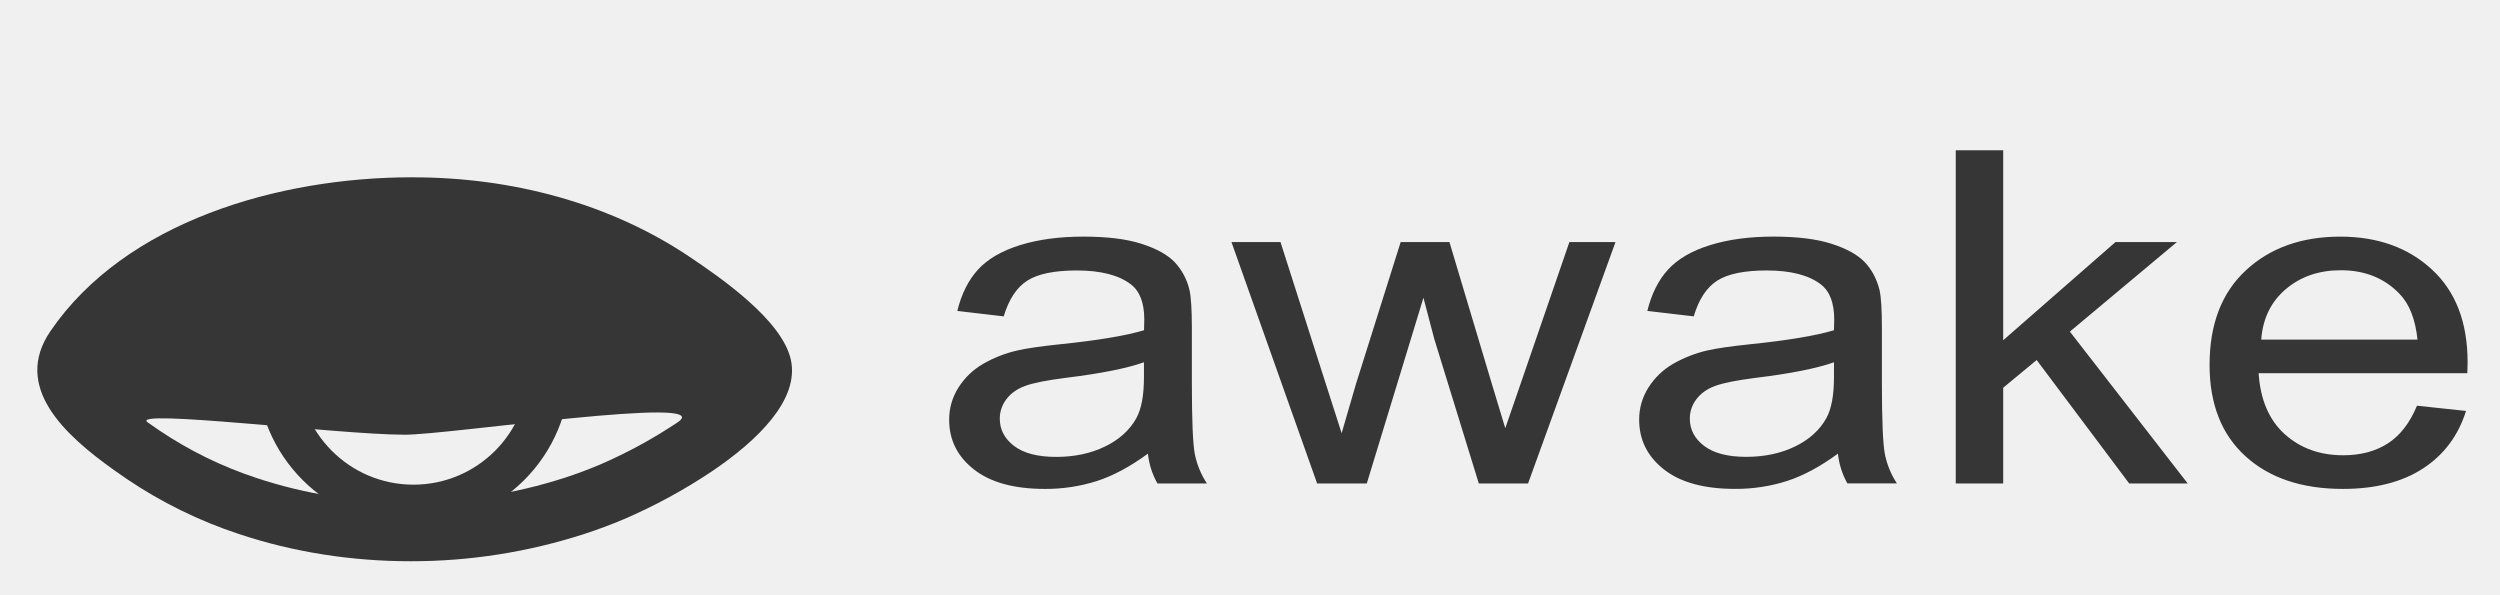
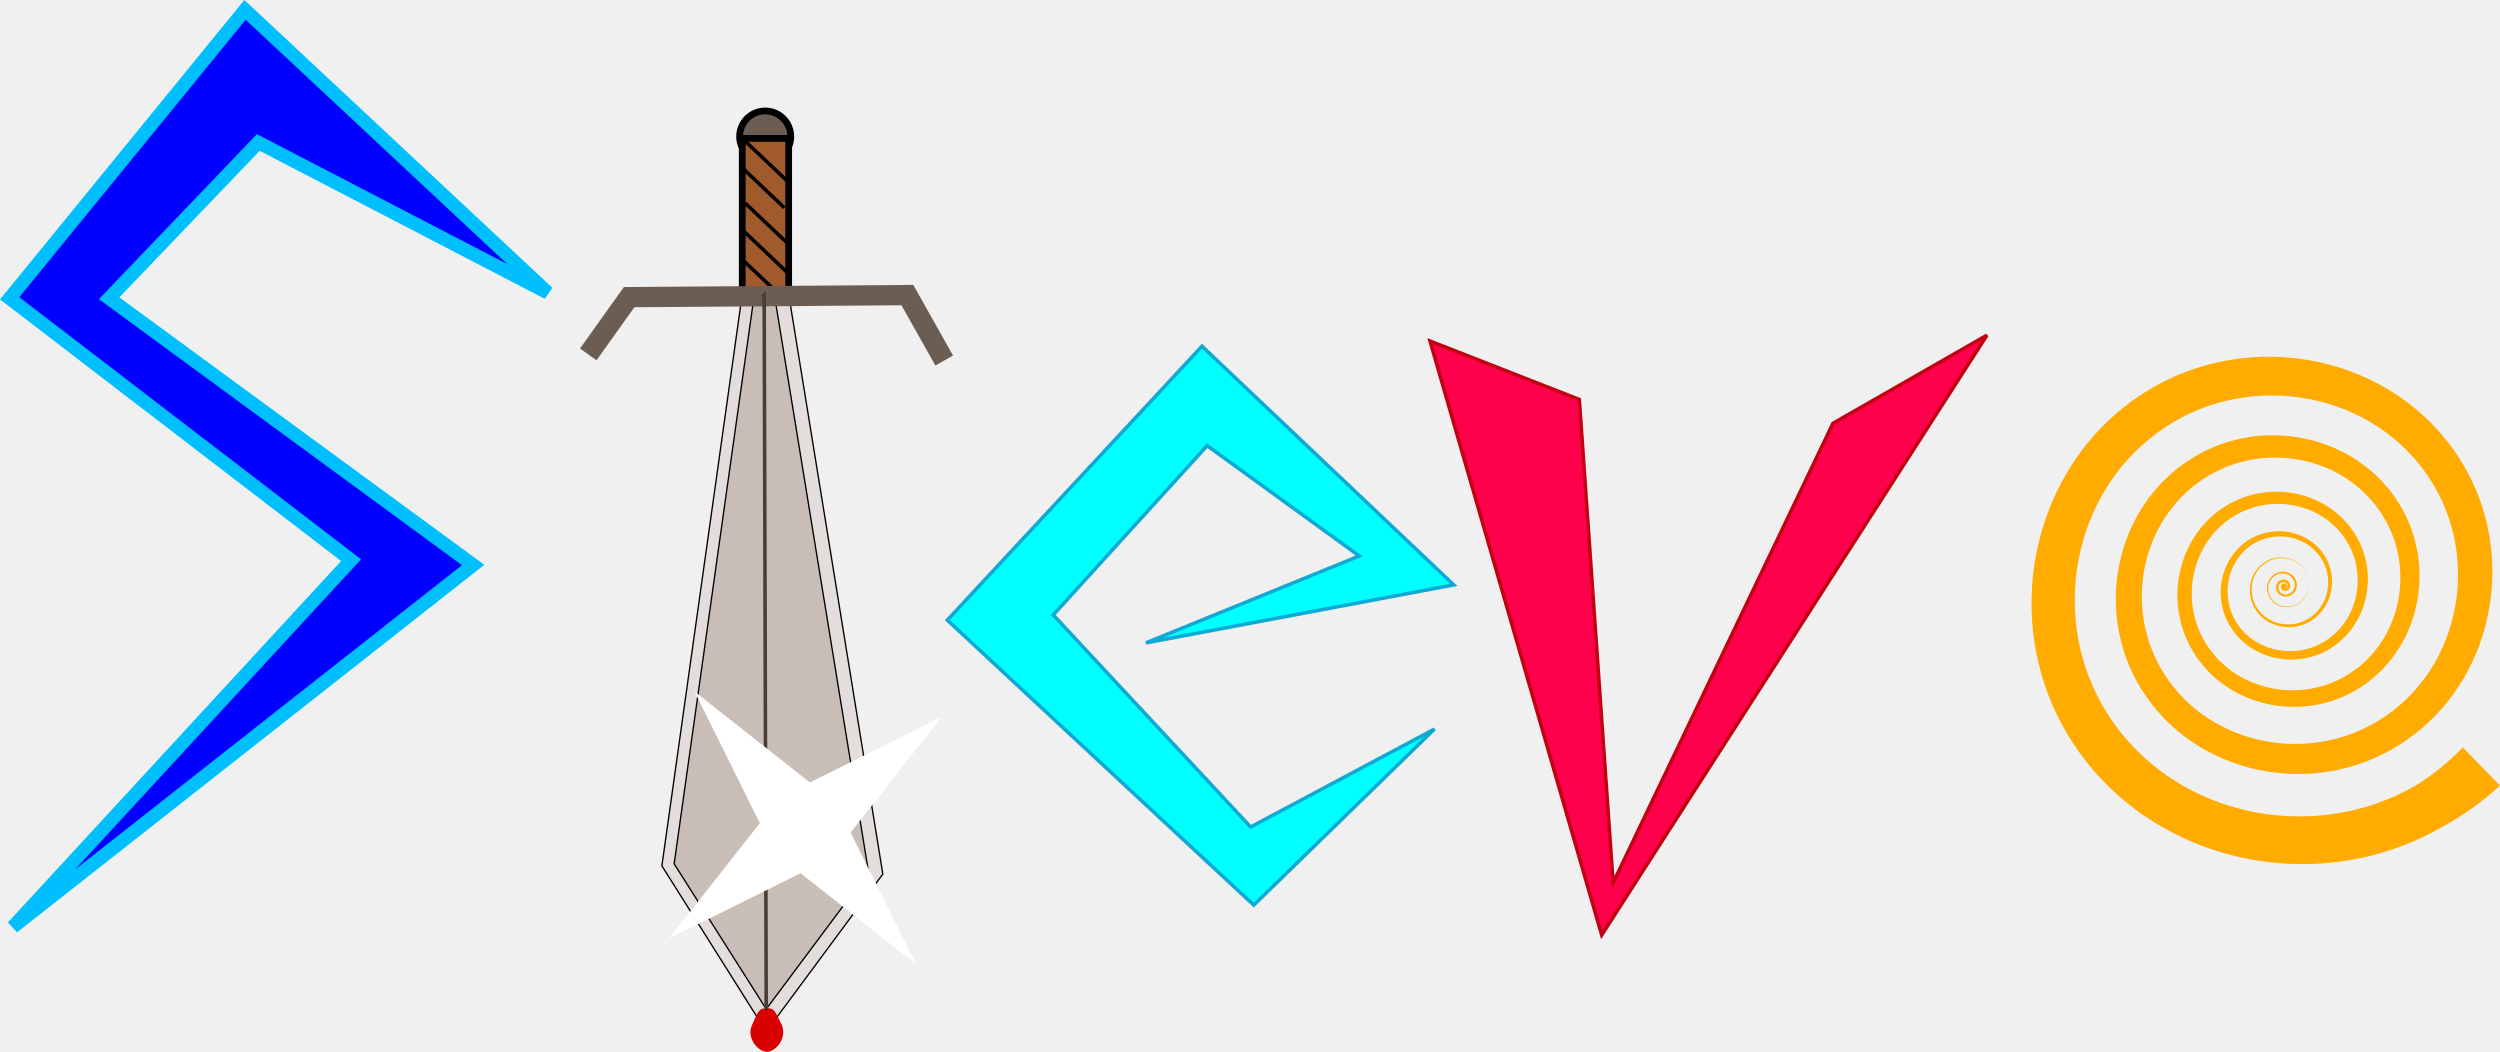
- <svg xmlns="http://www.w3.org/2000/svg" viewBox="0 0 2030 483">
-   <circle cx="328.32" cy="269.5" r="25.29" fill="#fff" />
-   <path d="M328.63 353c36.15 0 255.14-32.72 221.65-10.1a396.64 396.64 0 0 1-63.11 34.36c-9.31 3.93-18.92 7.52-28.61 10.68a411 411 0 0 1-126.22 19.78c-43.44 0-85.26-6.62-124.29-19.69a321 321 0 0 1-78.77-38.58 586.35 586.35 0 0 1-9.36-6.49c-15.84-11.23 155.9 10 207.65 10m8.06-209h-1.06c-108.74 0-233 36.16-293.6 124.9C10 314.2 52.29 353.14 93.16 382.12c3.39 2.4 6.77 4.74 10.1 7a368.89 368.89 0 0 0 90.55 44.43c44.41 14.87 92 22.18 139.53 22.18a456.21 456.21 0 0 0 141.15-22.17q16.49-5.38 32.33-12.07a445 445 0 0 0 71.33-38.82c37.52-25.34 71.17-58.4 64-90.66C635 260 586 226 559.48 208.24 494.84 164.93 415.47 144 335.63 144z" fill="#363636" />
-   <circle cx="349.99" cy="300" r="47.47" fill="#363636" />
-   <circle cx="335.71" cy="299.87" r="110.44" fill="none" stroke="#363636" stroke-miterlimit="10" stroke-width="33.535" />
-   <path d="M932.1 368.37q-21.4 15.69-41.19 22.15a136.37 136.37 0 0 1-42.49 6.48q-37.42 0-57.57-15.8t-20.12-40.33a47.9 47.9 0 0 1 7.6-26.29 57.89 57.89 0 0 1 19.91-19.1A101.15 101.15 0 0 1 826 284.59q11.34-2.58 34.24-5 46.66-4.78 68.7-11.44c.14-4.55.22-7.44.22-8.67q0-20.3-10.92-28.61-14.76-11.25-43.87-11.25-27.18 0-40.13 8.21T815 256.9l-37.67-4.42q5.13-20.86 16.91-33.68t34-19.75q22.25-6.92 51.57-6.92 29.11 0 47.3 5.9t26.75 14.86a49.29 49.29 0 0 1 12 22.61q1.92 8.49 1.93 30.63v44.29q0 46.33 2.46 58.6a67.46 67.46 0 0 0 9.75 23.53h-40.19a63.21 63.21 0 0 1-7.71-24.18zm-3.21-74.19q-21 7.4-62.92 12.55-23.75 3-33.6 6.65t-15.19 10.79a25.61 25.61 0 0 0-5.35 15.83q0 13.29 11.66 22.15t34.14 8.85q22.25 0 39.59-8.4t25.47-23q6.19-11.25 6.2-33.22zM1069.5 392.55l-69.55-196h39.81l36.16 113.13 13.49 42.07q.85-3.13 11.77-40.41l36.17-114.79h39.59l34 113.68 11.34 37.46 13.06-37.83 39-113.31h37.45l-71 196h-40l-36.17-117.38-8.78-33.4-46 150.78zM1492.4 368.37q-21.4 15.69-41.2 22.15a136.3 136.3 0 0 1-42.48 6.46q-37.46 0-57.57-15.78T1331 340.87a47.82 47.82 0 0 1 7.6-26.29 57.86 57.86 0 0 1 19.9-19.1 101.35 101.35 0 0 1 27.72-10.89q11.34-2.58 34.24-5 46.66-4.78 68.7-11.44c.14-4.55.22-7.44.22-8.67q0-20.3-10.92-28.61-14.76-11.25-43.87-11.25-27.18 0-40.13 8.21t-19.15 29.06l-37.67-4.42q5.13-20.86 16.91-33.68t34-19.75q22.26-6.92 51.58-6.92 29.1 0 47.3 5.9t26.75 14.86q8.57 9 12 22.61 1.92 8.49 1.92 30.63v44.29q0 46.33 2.47 58.6a67.46 67.46 0 0 0 9.73 23.53h-40.23a63 63 0 0 1-7.67-24.17zm-3.21-74.19q-21 7.4-62.92 12.55-23.76 3-33.6 6.65t-15.19 10.79a25.61 25.61 0 0 0-5.35 15.78q0 13.29 11.66 22.15t34.13 8.86q22.26 0 39.6-8.4t25.47-23q6.19-11.25 6.2-33.22zM1588.07 392.55V122h38.52v154.28l91.17-79.72h49.87l-86.89 72.71 95.67 123.28h-47.52l-75.12-100.21-27.18 22.51v77.7zM1962.6 329.43l39.81 4.25q-9.42 30.07-34.89 46.69T1902.46 397q-49.86 0-79.08-26.49t-29.21-74.28q0-49.45 29.53-76.77t76.62-27.31q45.59 0 74.48 26.76t28.89 75.29c0 2-.07 4.93-.21 8.86H1834q2.13 32.29 21.18 49.46t47.52 17.16q21.18 0 36.16-9.59t23.74-30.66zm-126.48-53.7H1963q-2.57-24.74-14.55-37.1-18.42-19.19-47.73-19.19-26.54 0-44.62 15.32t-19.98 40.97z" fill="#363636" />
+ <svg xmlns="http://www.w3.org/2000/svg" viewBox="0 0 1058.771 445.463" version="1.1" id="svg14" width="1058.771" height="445.463">
+   <defs id="defs18">
+     </defs>
+   <path style="fill:#0000ff;stroke:#00bfff;stroke-width:5.731;stroke-linecap:butt;stroke-linejoin:miter;stroke-miterlimit:4;stroke-dasharray:none;stroke-opacity:1" d="M 231.986,123.982 103.765,4.185 4.087,126.326 148.691,237.236 5.454,392.594 200.379,239.274 46.205,126.326 109.381,60.342 Z" id="path10" />
+   <circle style="opacity:1;vector-effect:none;fill:#6c5d53;fill-opacity:1;stroke:#000000;stroke-width:2.865;stroke-linecap:butt;stroke-linejoin:miter;stroke-miterlimit:4;stroke-dasharray:none;stroke-dashoffset:0;stroke-opacity:1" id="path14" cx="324.068" cy="57.823" r="10.83" />
+   <rect style="opacity:1;vector-effect:none;fill:#a05a2c;fill-opacity:1;stroke:#000000;stroke-width:2.865;stroke-linecap:butt;stroke-linejoin:miter;stroke-miterlimit:4;stroke-dasharray:none;stroke-dashoffset:0;stroke-opacity:1" id="rect12" width="19.655" height="65.984" x="314.353" y="58.609" />
+   <path style="fill:none;stroke:#000000;stroke-width:1.516px;stroke-linecap:butt;stroke-linejoin:miter;stroke-opacity:1" d="m 314.353,58.609 18.812,17.842" id="path823" />
+   <path style="fill:none;stroke:#000000;stroke-width:1.516px;stroke-linecap:butt;stroke-linejoin:miter;stroke-opacity:1" d="m 313.362,70.129 18.812,17.842" id="path823-3" />
+   <path style="fill:none;stroke:#000000;stroke-width:1.516px;stroke-linecap:butt;stroke-linejoin:miter;stroke-opacity:1" d="m 315.59,86.03 18.813,17.842" id="path823-6" />
+   <path style="fill:none;stroke:#000000;stroke-width:1.516px;stroke-linecap:butt;stroke-linejoin:miter;stroke-opacity:1" d="m 314.599,97.55 18.813,17.842" id="path823-3-7" />
+   <path style="fill:none;stroke:#000000;stroke-width:1.516px;stroke-linecap:butt;stroke-linejoin:miter;stroke-opacity:1" d="m 313.857,109.423 18.813,17.842" id="path823-5" />
+   <path style="fill:#e3dedb;stroke:#000000;stroke-width:0.573;stroke-linecap:butt;stroke-linejoin:miter;stroke-opacity:1" d="m 314.353,124.593 -34.039,242.107 44.187,70.18 49.386,-66.714 -39.879,-245.573 z" id="path866" />
+   <path style="opacity:1;vector-effect:none;fill:#d90000;fill-opacity:1;stroke:none;stroke-width:1.355;stroke-linecap:butt;stroke-linejoin:miter;stroke-miterlimit:4;stroke-dasharray:none;stroke-dashoffset:0;stroke-opacity:1" d="m 331.111,434.096 c 2.36,5.82 -2.826,11.367 -6.313,11.367 -3.486,0 -8.873,-5.602 -6.313,-11.367 2.517,-5.668 2.826,-7.117 6.313,-7.117 3.486,0 3.324,1.449 6.313,7.117" id="path4611" />
+   <path style="fill:#c8beb7;stroke:#000000;stroke-width:0.573;stroke-linecap:butt;stroke-linejoin:miter;stroke-opacity:1" d="m 319.303,125.837 8.664,-0.867 39.855,244.33 -43.321,58.05 -38.989,-61.516 z" id="path872" />
+   <path style="fill:none;stroke:#6c5d53;stroke-width:8.596;stroke-linecap:butt;stroke-linejoin:miter;stroke-opacity:1" d="m 249.123,150.097 17.328,-24.26 117.833,-0.867 15.595,27.725" id="path16" />
+   <path style="fill:none;stroke:#483e37;stroke-width:1.516px;stroke-linecap:butt;stroke-linejoin:miter;stroke-opacity:1" d="m 324.501,427.35 -0.866,-302.38 v 0 l -0.866,0.867" id="path868" />
+   <path style="fill:#00ffff;stroke:#0fa9d4;stroke-width:1.516px;stroke-linecap:butt;stroke-linejoin:miter;stroke-opacity:1" d="M 485.316,272.261 615.655,247.7 509.048,146.631 401.198,262.618 l 129.774,120.696 76.546,-74.55 -77.865,41.475 -83.59,-89.806 65.17,-71.687 64.416,46.711 z" id="path893" />
+   <path style="fill:#ff004c;fill-opacity:1;stroke:#c20012;stroke-width:1.516px;stroke-linecap:butt;stroke-linejoin:miter;stroke-opacity:1" d="m 605.635,144.446 63.211,24.749 14.315,204.7 93.121,-194.605 65.207,-37.331 -163.15,254.011 z" id="path895" />
+   <path style="fill:#ffab00;fill-opacity:1;fill-rule:nonzero;stroke:none;stroke-width:0.5" id="path897" d="m -183.207,146.598 c -0.005,0.004 -0.011,0.006 -0.018,0.007 -0.007,9.7e-4 -0.013,8e-5 -0.018,-0.001 -0.009,-0.003 -0.015,-0.008 -0.017,-0.01 -0.003,-0.003 -0.005,-0.005 -0.006,-0.007 -6.8e-4,-0.001 -0.001,-0.002 -0.002,-0.003 -6e-4,-0.001 -0.001,-0.003 -0.002,-0.005 -0.002,-0.005 -0.002,-0.01 -0.002,-0.015 2.3e-4,-0.005 0.001,-0.01 0.003,-0.014 0.003,-0.008 0.008,-0.013 0.012,-0.016 0.004,-0.003 0.007,-0.005 0.011,-0.007 0.003,-0.001 0.007,-0.003 0.011,-0.003 0.01,-0.001 0.019,7.6e-4 0.027,0.005 0.007,0.004 0.013,0.009 0.016,0.014 0.006,0.008 0.009,0.018 0.009,0.027 -4e-5,0.01 -0.003,0.019 -0.008,0.026 -0.005,0.007 -0.011,0.013 -0.016,0.016 -0.01,0.006 -0.022,0.009 -0.034,0.009 -0.011,-0.001 -0.02,-0.005 -0.028,-0.011 -0.008,-0.006 -0.013,-0.013 -0.017,-0.019 -0.007,-0.013 -0.01,-0.027 -0.008,-0.042 0.002,-0.012 0.007,-0.023 0.014,-0.032 0.007,-0.009 0.015,-0.015 0.024,-0.019 0.016,-0.008 0.034,-0.011 0.052,-0.007 0.014,0.003 0.026,0.01 0.036,0.018 0.01,0.009 0.017,0.019 0.022,0.029 0.01,0.02 0.012,0.044 0.006,0.066 -0.005,0.017 -0.013,0.031 -0.024,0.043 -0.011,0.012 -0.024,0.02 -0.037,0.026 -0.026,0.011 -0.056,0.013 -0.083,0.005 -0.02,-0.006 -0.038,-0.017 -0.052,-0.031 -0.014,-0.014 -0.024,-0.03 -0.031,-0.047 -0.013,-0.033 -0.015,-0.071 -0.003,-0.106 0.009,-0.025 0.023,-0.046 0.04,-0.063 0.017,-0.017 0.038,-0.029 0.059,-0.038 0.042,-0.016 0.09,-0.017 0.134,-7.9e-4 0.031,0.011 0.057,0.029 0.077,0.051 0.021,0.022 0.036,0.048 0.045,0.074 0.019,0.053 0.019,0.114 -0.002,0.168 -0.015,0.037 -0.037,0.069 -0.065,0.094 -0.028,0.025 -0.06,0.043 -0.093,0.055 -0.067,0.023 -0.143,0.022 -0.211,-0.006 -0.046,-0.019 -0.084,-0.048 -0.115,-0.082 -0.03,-0.034 -0.052,-0.074 -0.067,-0.116 -0.028,-0.084 -0.025,-0.179 0.012,-0.262 0.024,-0.056 0.06,-0.102 0.102,-0.139 0.043,-0.037 0.092,-0.063 0.144,-0.08 0.104,-0.033 0.221,-0.028 0.323,0.018 0.135,0.061 0.224,0.175 0.264,0.303 0.04,0.127 0.032,0.271 -0.026,0.396 -0.076,0.162 -0.215,0.268 -0.37,0.316 -0.155,0.047 -0.329,0.036 -0.48,-0.036 -0.194,-0.093 -0.32,-0.26 -0.376,-0.448 -0.056,-0.188 -0.041,-0.398 0.048,-0.579 0.112,-0.23 0.314,-0.38 0.539,-0.446 0.225,-0.065 0.476,-0.047 0.694,0.062 0.272,0.135 0.449,0.375 0.525,0.644 0.076,0.268 0.053,0.567 -0.078,0.825 -0.161,0.319 -0.445,0.527 -0.763,0.616 -0.318,0.089 -0.671,0.06 -0.975,-0.097 -0.372,-0.191 -0.616,-0.525 -0.719,-0.899 -0.103,-0.374 -0.067,-0.788 0.119,-1.145 0.225,-0.433 0.615,-0.716 1.053,-0.835 0.437,-0.119 0.921,-0.075 1.337,0.144 0.501,0.263 0.828,0.717 0.965,1.226 0.137,0.509 0.084,1.071 -0.173,1.553 -0.306,0.576 -0.832,0.953 -1.421,1.11 -0.588,0.157 -1.239,0.094 -1.795,-0.205 -0.661,-0.355 -1.093,-0.96 -1.272,-1.638 -0.179,-0.678 -0.105,-1.425 0.242,-2.065 0.408,-0.754 1.102,-1.248 1.88,-1.452 0.777,-0.204 1.633,-0.117 2.366,0.283 0.858,0.468 1.419,1.26 1.65,2.148 0.231,0.886 0.13,1.863 -0.329,2.698 -0.534,0.972 -1.435,1.608 -2.444,1.869 -1.008,0.26 -2.117,0.144 -3.064,-0.381 -1.097,-0.606 -1.816,-1.627 -2.109,-2.771 -0.293,-1.141 -0.16,-2.396 0.438,-3.468 0.686,-1.235 1.838,-2.044 3.129,-2.373 1.287,-0.328 2.703,-0.176 3.911,0.5 1.385,0.774 2.293,2.07 2.661,3.521 0.367,1.447 0.194,3.038 -0.57,4.395 -0.87,1.549 -2.323,2.564 -3.95,2.974 -1.452,0.366 -3.032,0.248 -4.438,-0.398 -0.164,-0.075 -0.326,-0.158 -0.485,-0.248 -1.731,-0.977 -2.86,-2.604 -3.313,-4.417 -0.455,-1.817 -0.228,-3.805 0.734,-5.494 1.092,-1.922 2.904,-3.173 4.922,-3.673 2.021,-0.502 4.23,-0.245 6.105,0.829 2.125,1.214 3.508,3.225 4.06,5.46 0.552,2.24 0.265,4.686 -0.929,6.761 -1.345,2.344 -3.568,3.869 -6.038,4.476 -2.476,0.608 -5.177,0.287 -7.468,-1.036 -2.58,-1.486 -4.259,-3.936 -4.925,-6.66 -0.668,-2.73 -0.312,-5.707 1.149,-8.231 1.637,-2.834 4.333,-4.679 7.331,-5.411 3.004,-0.733 6.279,-0.34 9.057,1.271 3.108,1.8 5.135,4.762 5.937,8.055 0.804,3.3 0.371,6.898 -1.402,9.949 -1.976,3.405 -5.224,5.627 -8.837,6.507 -3.619,0.881 -7.566,0.406 -10.915,-1.542 -1.079,-0.671 -2.069,-1.476 -2.943,-2.386 l -2.343,2.404 c 1.133,1.045 2.393,1.944 3.744,2.668 4.101,2.329 8.864,2.83 13.175,1.729 4.317,-1.103 8.218,-3.823 10.568,-7.977 2.113,-3.74 2.563,-8.08 1.553,-12.004 -1.011,-3.93 -3.494,-7.477 -7.279,-9.608 -3.399,-1.911 -7.341,-2.312 -10.901,-1.39 -3.566,0.923 -6.78,3.182 -8.708,6.621 -1.723,3.079 -2.08,6.647 -1.24,9.867 0.841,3.225 2.888,6.129 6.003,7.866 2.78,1.548 5.999,1.864 8.901,1.103 2.907,-0.762 5.522,-2.612 7.082,-5.423 1.386,-2.501 1.666,-5.395 0.978,-8.003 -0.689,-2.612 -2.354,-4.959 -4.883,-6.357 -2.242,-1.237 -4.836,-1.485 -7.172,-0.866 -2.34,0.62 -4.441,2.115 -5.689,4.383 -1.101,2.004 -1.32,4.321 -0.765,6.409 0.556,2.091 1.893,3.967 3.922,5.08 0.187,0.103 0.378,0.197 0.571,0.282 1.65,0.73 3.479,0.837 5.141,0.393 1.868,-0.499 3.536,-1.695 4.522,-3.503 0.866,-1.592 1.032,-3.428 0.589,-5.075 -0.446,-1.658 -1.511,-3.137 -3.119,-4.008 -1.409,-0.762 -3.034,-0.906 -4.49,-0.511 -1.466,0.397 -2.771,1.341 -3.538,2.766 -0.667,1.242 -0.791,2.673 -0.441,3.955 0.352,1.289 1.186,2.436 2.441,3.107 1.089,0.581 2.343,0.686 3.466,0.377 1.129,-0.311 2.131,-1.043 2.716,-2.145 0.503,-0.95 0.592,-2.044 0.321,-3.021 -0.273,-0.983 -0.913,-1.855 -1.874,-2.36 -0.824,-0.432 -1.772,-0.508 -2.619,-0.27 -0.851,0.239 -1.604,0.794 -2.039,1.629 -0.369,0.711 -0.432,1.527 -0.226,2.256 0.207,0.732 0.687,1.378 1.406,1.75 0.608,0.313 1.307,0.365 1.929,0.187 0.625,-0.179 1.176,-0.59 1.491,-1.206 0.263,-0.517 0.306,-1.11 0.153,-1.638 -0.153,-0.53 -0.504,-0.995 -1.027,-1.26 -0.435,-0.219 -0.935,-0.253 -1.379,-0.123 -0.445,0.131 -0.835,0.426 -1.055,0.867 -0.181,0.363 -0.208,0.78 -0.098,1.149 0.11,0.37 0.357,0.694 0.724,0.875 0.3,0.147 0.643,0.168 0.948,0.077 0.305,-0.092 0.57,-0.296 0.717,-0.599 0.118,-0.245 0.134,-0.525 0.059,-0.772 -0.076,-0.248 -0.242,-0.462 -0.489,-0.58 -0.197,-0.094 -0.422,-0.106 -0.62,-0.044 -0.199,0.061 -0.369,0.196 -0.463,0.394 -0.073,0.155 -0.082,0.333 -0.032,0.49 0.049,0.156 0.155,0.29 0.311,0.362 0.12,0.055 0.258,0.061 0.379,0.023 0.121,-0.038 0.223,-0.121 0.277,-0.241 0.041,-0.091 0.045,-0.195 0.015,-0.287 -0.029,-0.091 -0.091,-0.167 -0.181,-0.206 -0.067,-0.029 -0.143,-0.032 -0.21,-0.01 -0.033,0.011 -0.063,0.028 -0.088,0.05 -0.025,0.022 -0.046,0.049 -0.06,0.082 -0.02,0.046 -0.022,0.1 -0.006,0.147 0.008,0.023 0.019,0.044 0.034,0.061 0.015,0.017 0.034,0.031 0.056,0.041 0.03,0.013 0.066,0.014 0.097,0.004 0.015,-0.005 0.028,-0.013 0.039,-0.022 0.011,-0.009 0.019,-0.021 0.025,-0.035 0.008,-0.018 0.008,-0.039 0.002,-0.058 -0.003,-0.009 -0.007,-0.016 -0.012,-0.022 -0.005,-0.006 -0.011,-0.01 -0.019,-0.014 -0.008,-0.004 -0.019,-0.004 -0.028,-0.002 -0.004,0.001 -0.007,0.003 -0.009,0.004 -0.002,0.002 -0.004,0.003 -0.005,0.006 -9.6e-4,6.6e-4 -0.002,0.005 -0.002,0.006 -1.3e-4,7.6e-4 -3.7e-4,6.6e-4 -0.001,2e-4 -0.001,-4.8e-4 -0.003,-0.001 -0.004,-9.2e-4 -0.004,-5.2e-4 -0.006,7.6e-4 -0.009,0.003 -0.002,0.001 -0.004,0.003 -0.006,0.006 -0.002,0.003 -0.004,0.007 -0.005,0.011 -0.001,0.007 2.2e-4,0.013 0.003,0.019 0.002,0.003 0.005,0.007 0.009,0.01 0.004,0.003 0.01,0.006 0.015,0.007 0.008,0.001 0.017,-3.4e-4 0.024,-0.005 0.004,-0.002 0.008,-0.006 0.012,-0.011 0.004,-0.005 0.007,-0.012 0.008,-0.019 0.001,-0.009 -9.6e-4,-0.018 -0.006,-0.026 -0.003,-0.004 -0.007,-0.009 -0.012,-0.013 -0.006,-0.004 -0.013,-0.007 -0.021,-0.008 -0.009,-6e-4 -0.018,0.002 -0.026,0.007 -0.004,0.003 -0.009,0.007 -0.013,0.013 -0.004,0.007 -0.007,0.015 -0.007,0.023 1.7e-4,0.009 0.003,0.017 0.008,0.024 0.003,0.004 0.008,0.009 0.015,0.013 0.007,0.004 0.016,0.006 0.025,0.005 0.004,-6.5e-4 0.008,-0.002 0.011,-0.003 0.003,-0.001 0.006,-0.003 0.01,-0.006 0.003,-0.003 0.008,-0.008 0.012,-0.016 0.002,-0.004 0.003,-0.009 0.003,-0.014 2.3e-4,-0.005 -5.5e-4,-0.01 -0.002,-0.015 -7.6e-4,-0.002 -0.002,-0.004 -0.002,-0.005 -6.3e-4,-0.001 -0.001,-0.002 -0.002,-0.003 -0.001,-0.002 -0.003,-0.005 -0.006,-0.007 -0.002,-0.002 -0.008,-0.007 -0.017,-0.01 -0.005,-0.001 -0.011,-0.002 -0.018,-0.001 -0.007,9.8e-4 -0.013,0.004 -0.018,0.007 l 0.056,0.009 z" transform="matrix(-6.712023,0,0,6.712023,-262.3293,-735.3949)" />
+   <path style="opacity:1;vector-effect:none;fill:#ffffff;fill-opacity:1;stroke:none;stroke-width:1.063;stroke-linecap:butt;stroke-linejoin:miter;stroke-miterlimit:4;stroke-dasharray:none;stroke-dashoffset:0;stroke-opacity:1" id="path23" d="m 387.901,408.284 -48.864,-38.468 -55.704,27.651 38.468,-48.864 -27.651,-55.704 48.864,38.468 55.704,-27.651 -38.468,48.864 z" />
</svg>
